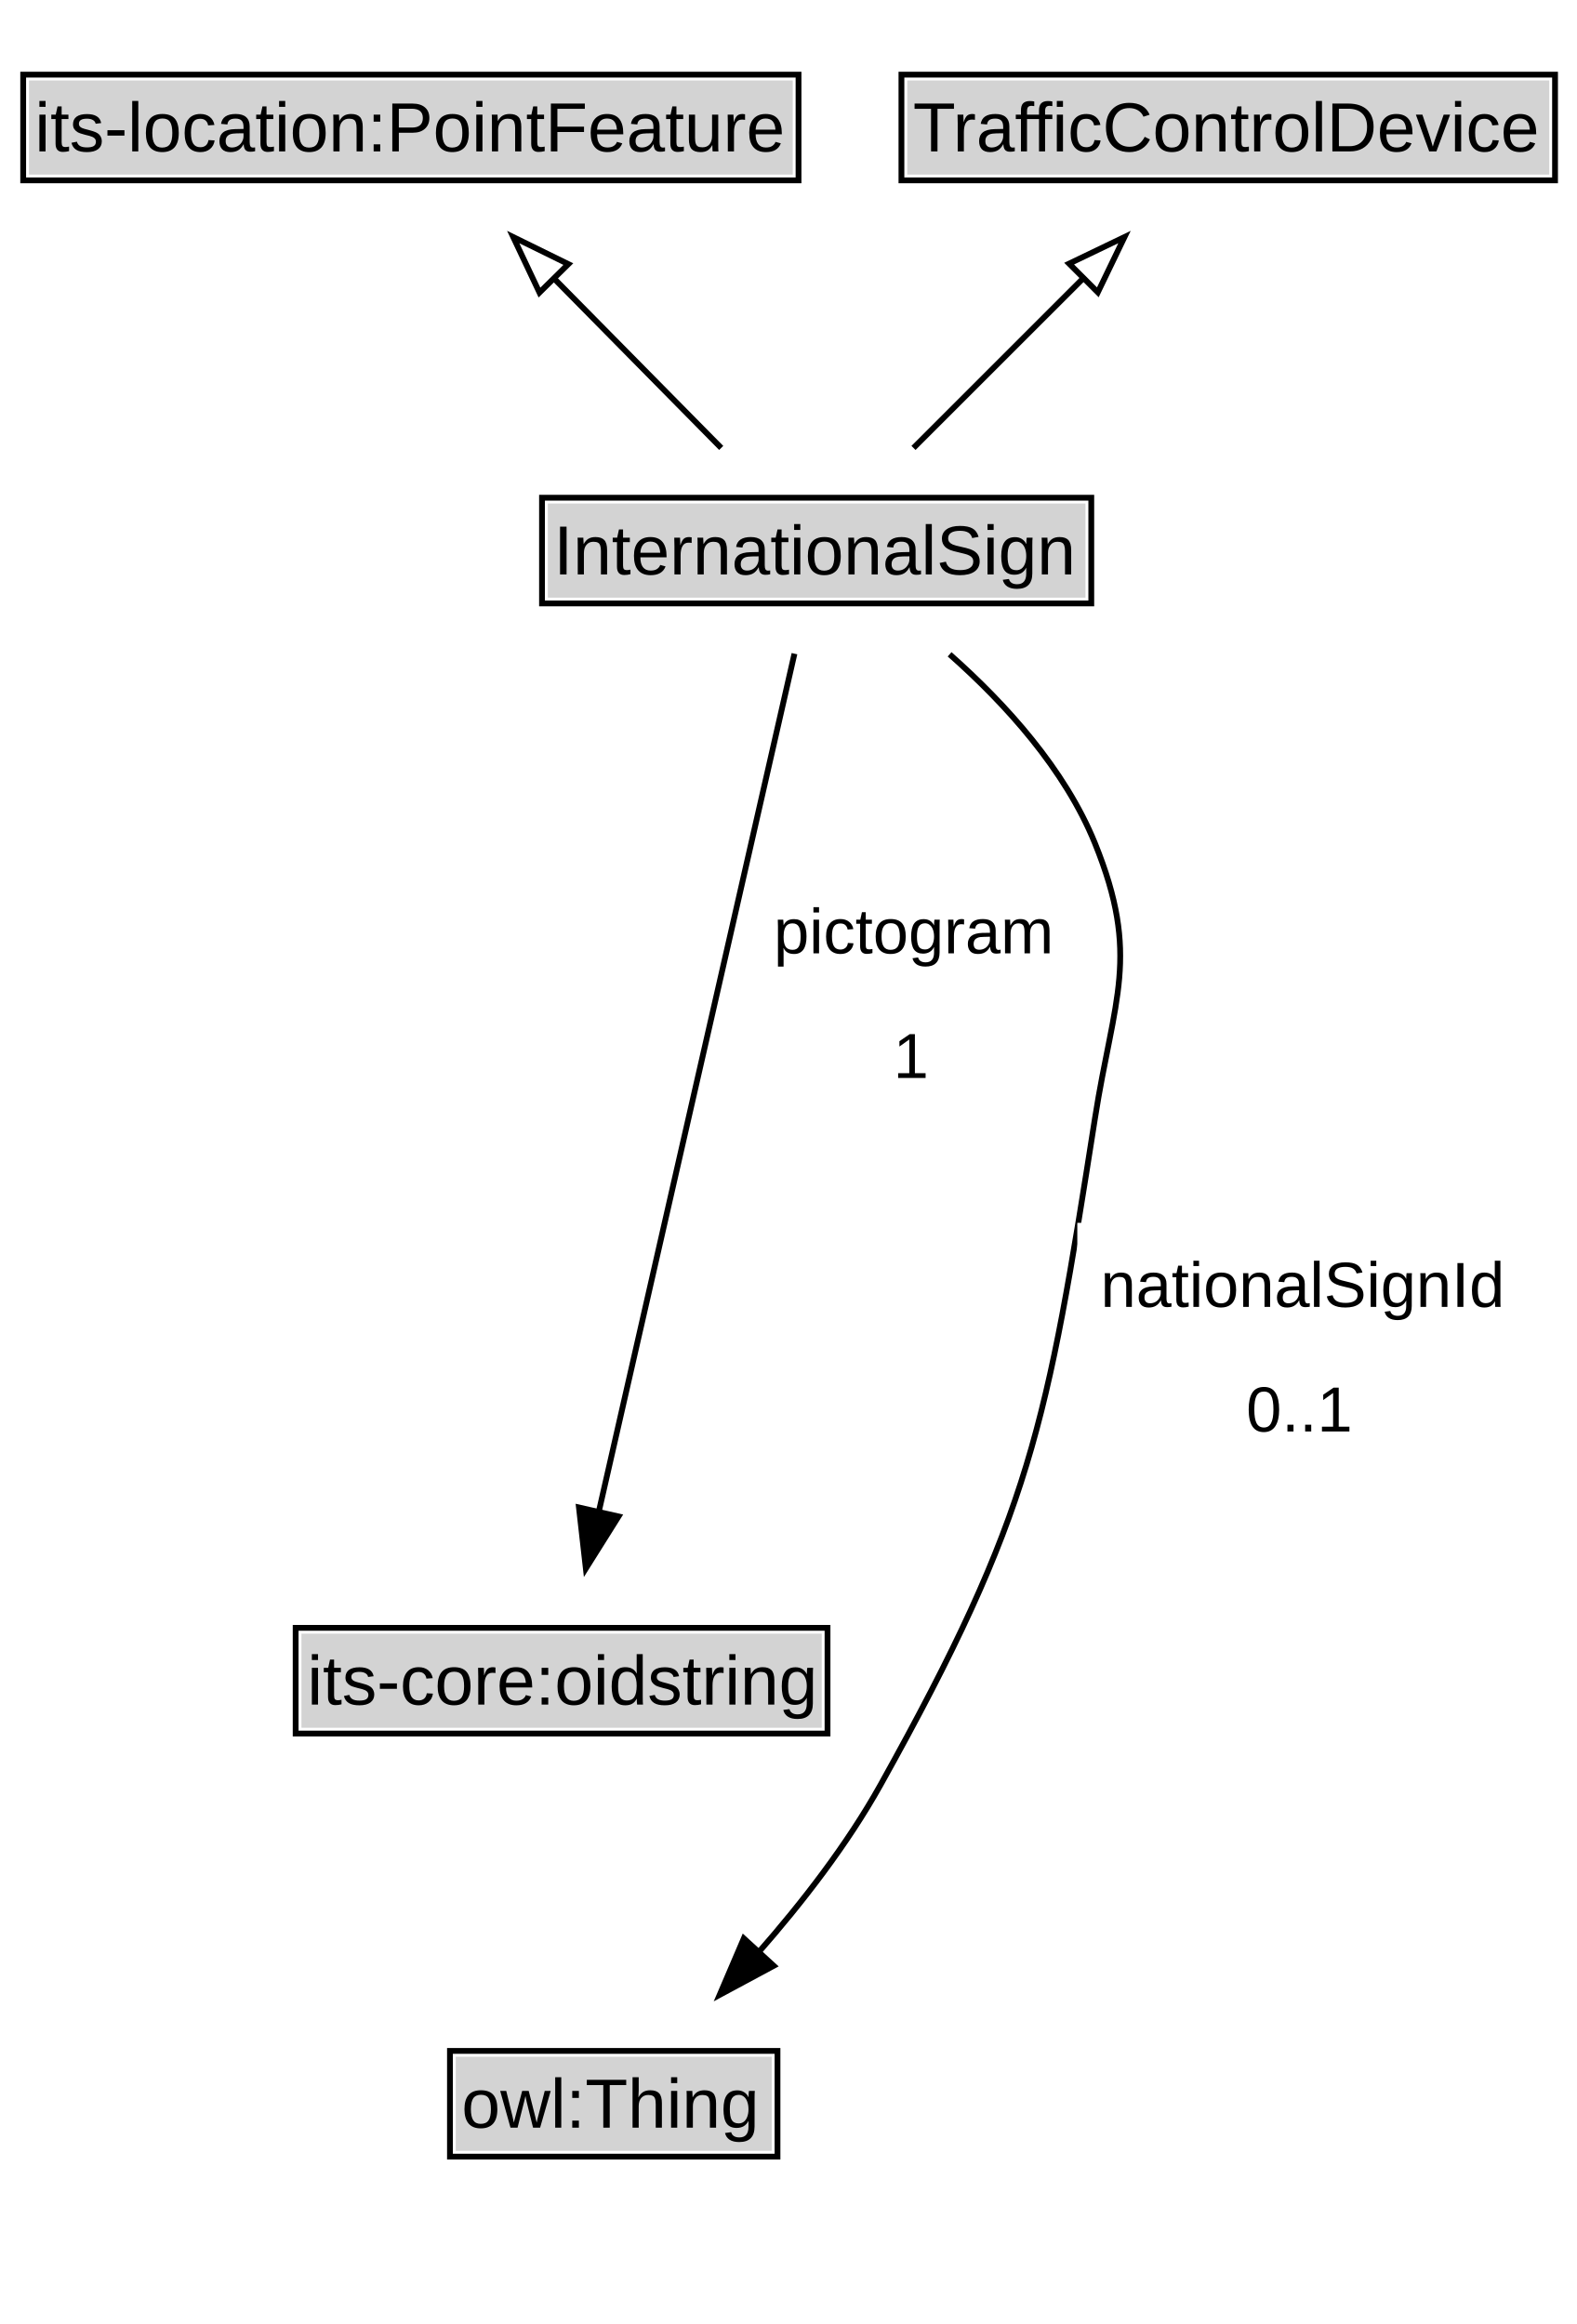
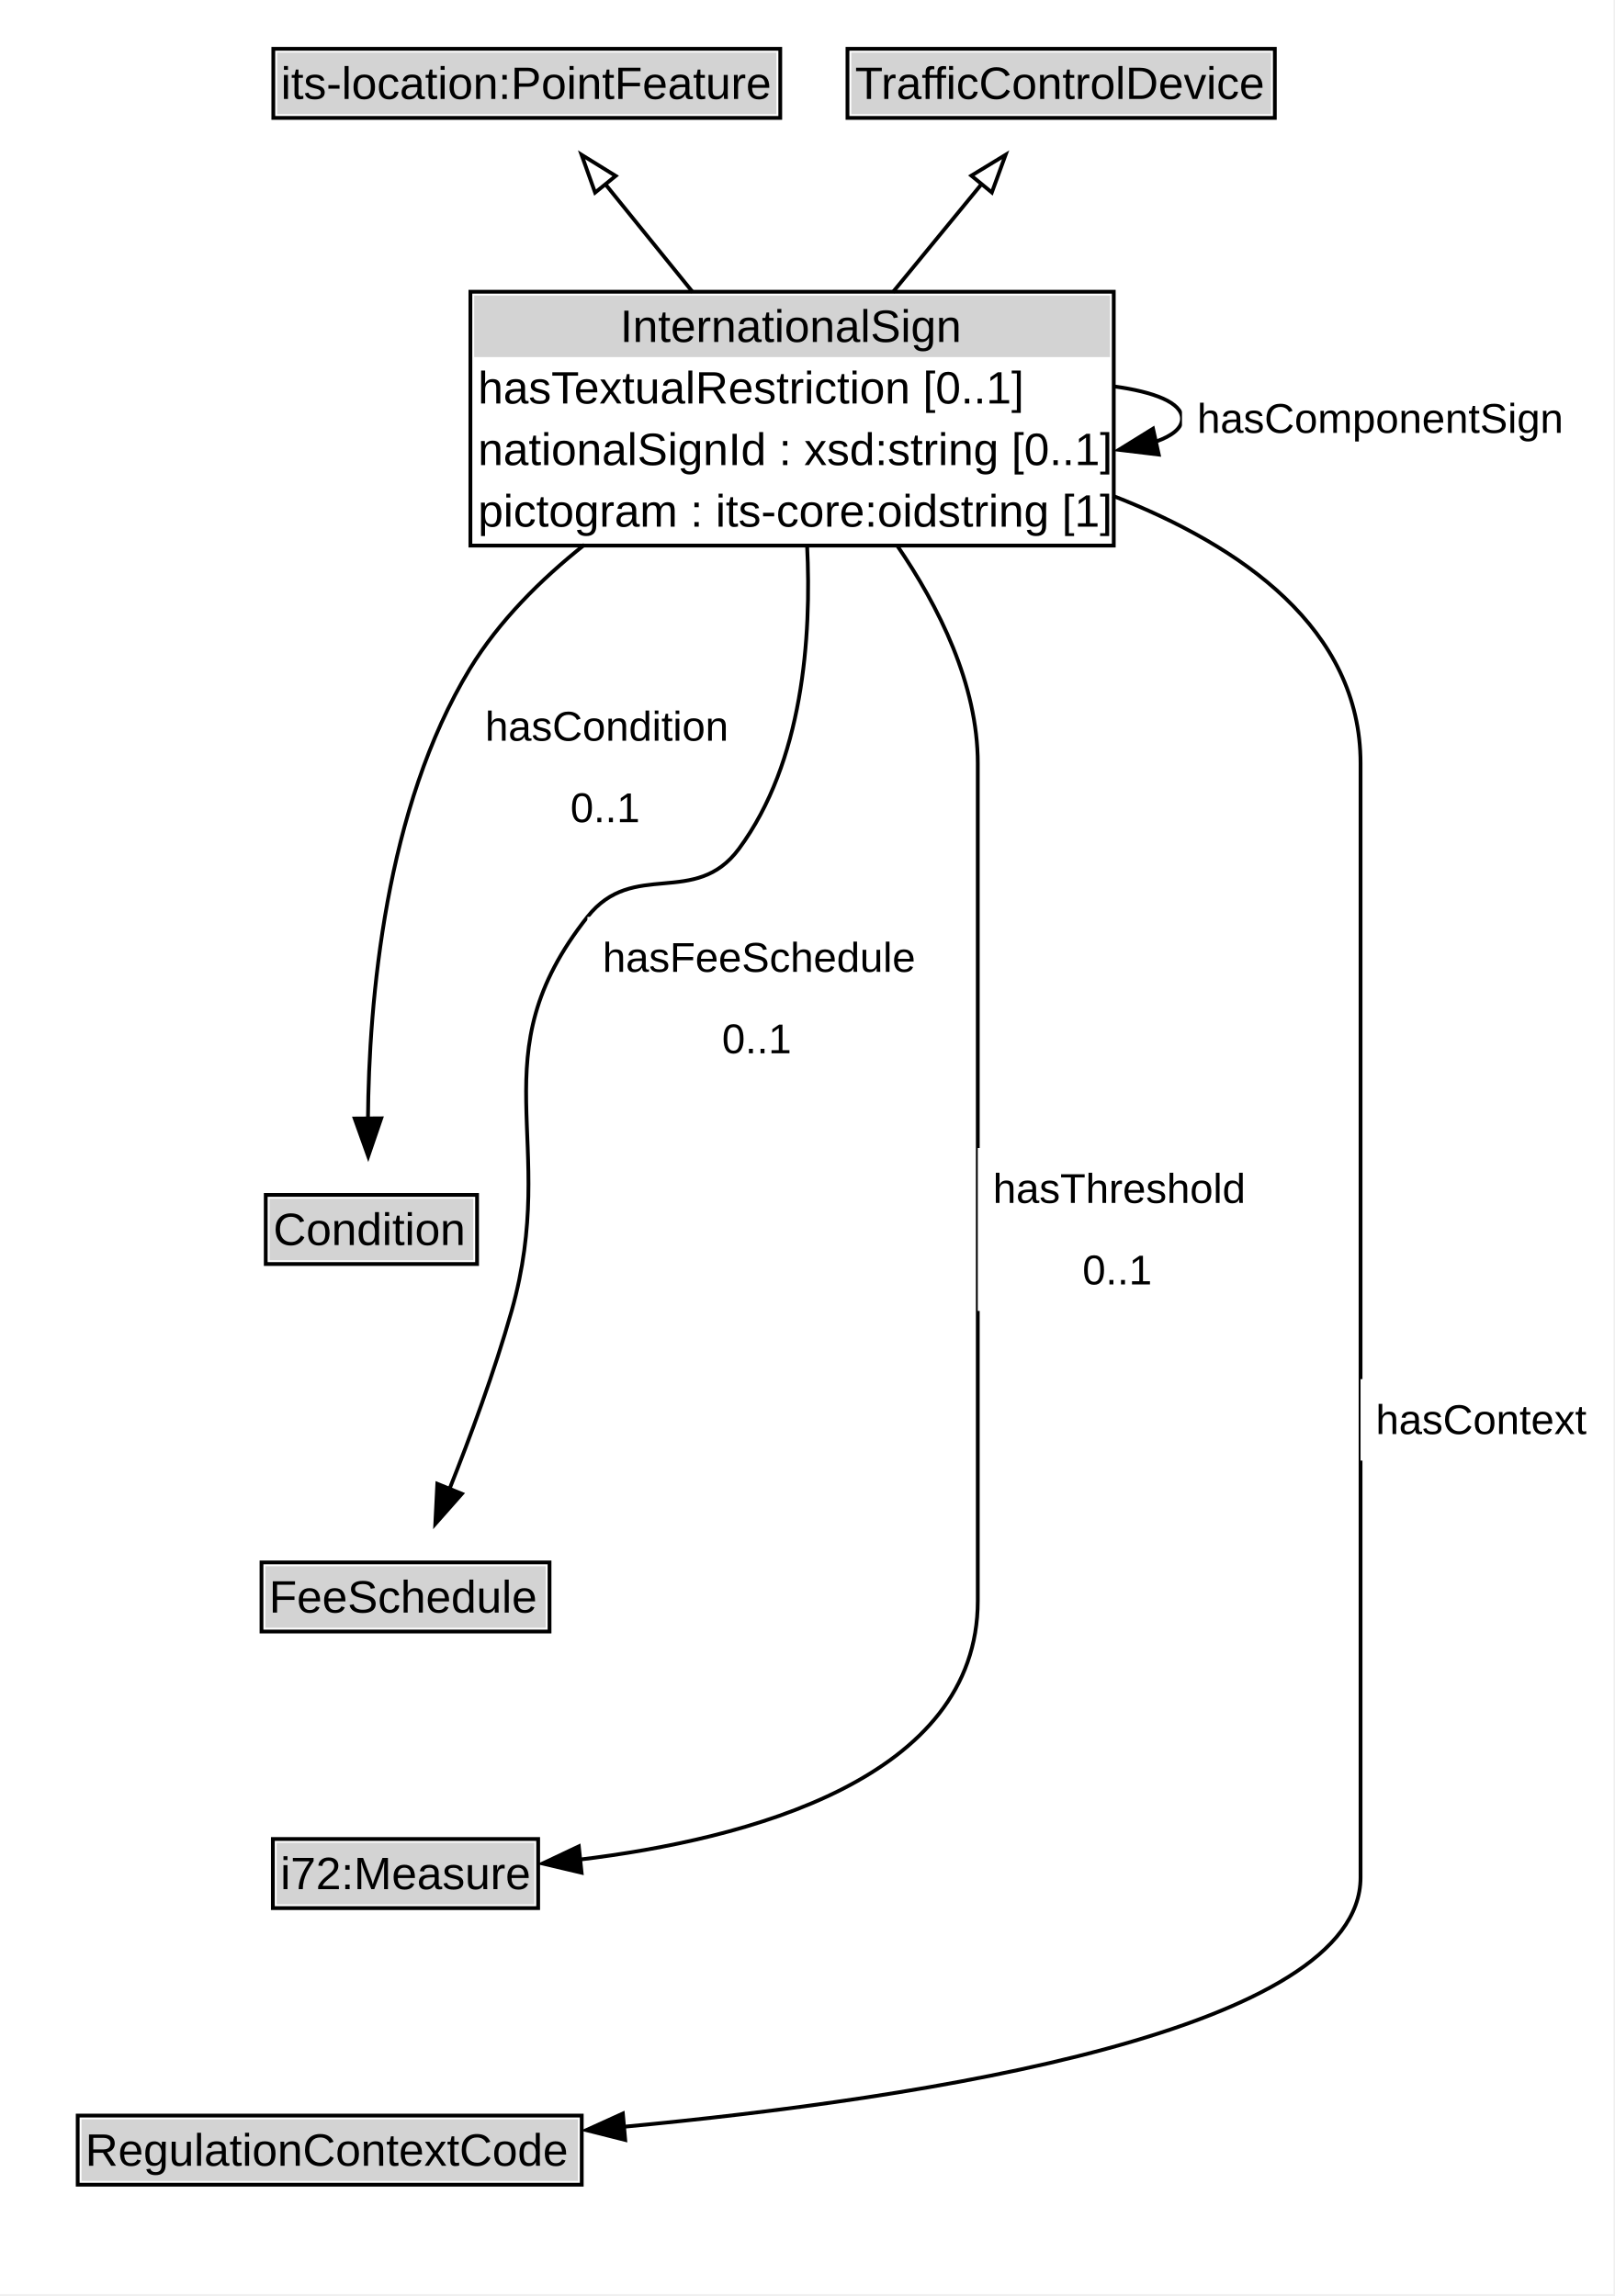
- <svg xmlns="http://www.w3.org/2000/svg" xmlns:xlink="http://www.w3.org/1999/xlink" width="272pt" height="401pt" viewBox="0.00 0.00 272.00 401.00">
-   <g id="graph0" class="graph" transform="scale(1 1) rotate(0) translate(4 397)">
-     <polygon fill="white" stroke="none" points="-4,4 -4,-397 268.25,-397 268.25,4 -4,4" />
+ <svg xmlns="http://www.w3.org/2000/svg" xmlns:xlink="http://www.w3.org/1999/xlink" width="426pt" height="606pt" viewBox="0.00 0.00 426.00 606.00">
+   <g id="graph0" class="graph" transform="scale(1 1) rotate(0) translate(4 601.5)">
+     <polygon fill="white" stroke="none" points="-4,4 -4,-601.5 421.75,-601.5 421.75,4 -4,4" />
    <g id="clust3" class="cluster">
</g>
    <g id="node1" class="node">
      <g id="a_node1">
        <a xlink:href="https://w3id.org/itsdata/location/v1/PointFeature" xlink:title="&lt;TABLE&gt;">
-           <polygon fill="lightgray" stroke="none" points="1,-366.88 1,-383.12 132.75,-383.12 132.75,-366.88 1,-366.88" />
-           <text xml:space="preserve" text-anchor="start" x="2" y="-370.88" font-family="Arial" font-size="12.00">its-location:PointFeature</text>
-           <polygon fill="none" stroke="black" points="0,-365.88 0,-384.12 133.75,-384.12 133.75,-365.88 0,-365.88" />
+           <polygon fill="lightgray" stroke="none" points="69.12,-571.38 69.12,-587.62 200.88,-587.62 200.88,-571.38 69.12,-571.38" />
+           <text xml:space="preserve" text-anchor="start" x="70.12" y="-575.38" font-family="Arial" font-size="12.00">its-location:PointFeature</text>
+           <polygon fill="none" stroke="black" points="68.12,-570.38 68.12,-588.62 201.88,-588.62 201.88,-570.38 68.12,-570.38" />
        </a>
      </g>
    </g>
    <g id="node2" class="node">
      <g id="a_node2">
        <a xlink:href="../TrafficControlDevice" xlink:title="&lt;TABLE&gt;">
-           <polygon fill="lightgray" stroke="none" points="152.5,-366.88 152.5,-383.12 263.25,-383.12 263.25,-366.88 152.5,-366.88" />
-           <text xml:space="preserve" text-anchor="start" x="153.5" y="-370.88" font-family="Arial" font-size="12.00">TrafficControlDevice</text>
-           <polygon fill="none" stroke="black" points="151.5,-365.88 151.5,-384.12 264.25,-384.12 264.25,-365.88 151.5,-365.88" />
+           <polygon fill="lightgray" stroke="none" points="220.62,-571.38 220.62,-587.62 331.38,-587.62 331.38,-571.38 220.62,-571.38" />
+           <text xml:space="preserve" text-anchor="start" x="221.62" y="-575.38" font-family="Arial" font-size="12.00">TrafficControlDevice</text>
+           <polygon fill="none" stroke="black" points="219.62,-570.38 219.62,-588.62 332.38,-588.62 332.38,-570.38 219.62,-570.38" />
        </a>
      </g>
    </g>
    <g id="node3" class="node">
      <g id="a_node3">
        <a xlink:href="../InternationalSign" xlink:title="&lt;TABLE&gt;">
-           <polygon fill="lightgray" stroke="none" points="90.5,-293.88 90.5,-310.12 183.25,-310.12 183.25,-293.88 90.5,-293.88" />
-           <text xml:space="preserve" text-anchor="start" x="91.5" y="-297.88" font-family="Arial" font-size="12.00">InternationalSign</text>
-           <polygon fill="none" stroke="black" points="89.5,-292.88 89.5,-311.12 184.25,-311.12 184.25,-292.88 89.5,-292.88" />
+           <polygon fill="lightgray" stroke="none" points="121.12,-507.25 121.12,-523.5 288.88,-523.5 288.88,-507.25 121.12,-507.25" />
+           <text xml:space="preserve" text-anchor="start" x="159.62" y="-511.25" font-family="Arial" font-size="12.00">InternationalSign</text>
+           <text xml:space="preserve" text-anchor="start" x="122.12" y="-495" font-family="Arial" font-size="12.00">hasTextualRestriction [0..1]</text>
+           <text xml:space="preserve" text-anchor="start" x="122.12" y="-478.75" font-family="Arial" font-size="12.00">nationalSignId : xsd:string [0..1]</text>
+           <text xml:space="preserve" text-anchor="start" x="122.12" y="-462.5" font-family="Arial" font-size="12.00">pictogram : its-core:oidstring [1]</text>
+           <polygon fill="none" stroke="black" points="120.12,-457.5 120.12,-524.5 289.88,-524.5 289.88,-457.5 120.12,-457.5" />
        </a>
      </g>
    </g>
    <g id="edge1" class="edge">
-       <path fill="none" stroke="black" d="M120.41,-319.71C111.79,-328.44 101.08,-339.31 91.5,-349.02" />
-       <polygon fill="none" stroke="black" points="89.06,-346.52 84.53,-356.1 94.04,-351.43 89.06,-346.52" />
+       <path fill="none" stroke="black" d="M178.79,-524.39C171.13,-533.85 162.88,-544.05 155.63,-553.01" />
+       <polygon fill="none" stroke="black" points="153.02,-550.67 149.45,-560.65 158.46,-555.07 153.02,-550.67" />
    </g>
    <g id="edge2" class="edge">
-       <path fill="none" stroke="black" d="M153.58,-319.71C162.4,-328.53 173.4,-339.53 183.19,-349.31" />
-       <polygon fill="none" stroke="black" points="180.43,-351.51 189.98,-356.1 185.38,-346.56 180.43,-351.51" />
+       <path fill="none" stroke="black" d="M231.59,-524.39C239.35,-533.85 247.72,-544.05 255.08,-553.01" />
+       <polygon fill="none" stroke="black" points="252.3,-555.14 261.35,-560.65 257.71,-550.7 252.3,-555.14" />
+     </g>
+     <g id="edge12" class="edge">
+       <path fill="none" stroke="black" d="M289.75,-499.54C300.67,-498.06 307.88,-495.21 307.88,-491 307.88,-488.5 305.33,-486.48 300.98,-484.94" />
+       <polygon fill="black" stroke="black" points="301.75,-481.52 291.23,-482.78 300.24,-488.36 301.75,-481.52" />
+       <polygon fill="white" stroke="none" points="307.88,-480.25 307.88,-501.75 411.12,-501.75 411.12,-480.25 307.88,-480.25" />
+       <text xml:space="preserve" text-anchor="start" x="311.88" y="-487.25" font-family="Arial" font-size="11.00">hasComponentSign</text>
    </g>
    <g id="node5" class="node">
      <g id="a_node5">
-         <a xlink:href="https://w3id.org/itsdata/core/v1/oidstring" xlink:title="&lt;TABLE&gt;">
-           <polygon fill="lightgray" stroke="none" points="48,-98.88 48,-115.12 137.75,-115.12 137.75,-98.88 48,-98.88" />
-           <text xml:space="preserve" text-anchor="start" x="49" y="-102.88" font-family="Arial" font-size="12.00">its-core:oidstring</text>
-           <polygon fill="none" stroke="black" points="47,-97.88 47,-116.12 138.75,-116.12 138.75,-97.88 47,-97.88" />
+         <a xlink:href="../Condition" xlink:title="&lt;TABLE&gt;">
+           <polygon fill="lightgray" stroke="none" points="67.12,-268.88 67.12,-285.12 120.88,-285.12 120.88,-268.88 67.12,-268.88" />
+           <text xml:space="preserve" text-anchor="start" x="68.12" y="-272.88" font-family="Arial" font-size="12.00">Condition</text>
+           <polygon fill="none" stroke="black" points="66.12,-267.88 66.12,-286.12 121.88,-286.12 121.88,-267.88 66.12,-267.88" />
        </a>
      </g>
    </g>
-     <g id="edge7" class="edge">
-       <path fill="none" stroke="black" d="M133.05,-284.21C125.47,-250.99 108.51,-176.57 99.23,-135.88" />
-       <polygon fill="black" stroke="black" points="102.7,-135.34 97.06,-126.36 95.87,-136.89 102.7,-135.34" />
-       <polygon fill="white" stroke="none" points="125.47,-204 125.47,-247 180.72,-247 180.72,-204 125.47,-204" />
-       <text xml:space="preserve" text-anchor="start" x="129.47" y="-232.5" font-family="Arial" font-size="11.00">pictogram</text>
-       <text xml:space="preserve" text-anchor="start" x="150.09" y="-211" font-family="Arial" font-size="11.00">1</text>
+     <g id="edge8" class="edge">
+       <path fill="none" stroke="black" d="M150.23,-457.73C138.64,-448.53 127.63,-437.54 120,-425 97.65,-388.25 93.35,-337.37 93.09,-306.12" />
+       <polygon fill="black" stroke="black" points="96.59,-306.33 93.16,-296.31 89.59,-306.28 96.59,-306.33" />
+       <polygon fill="white" stroke="none" points="120,-377.5 120,-420.5 191,-420.5 191,-377.5 120,-377.5" />
+       <text xml:space="preserve" text-anchor="start" x="124" y="-406" font-family="Arial" font-size="11.00">hasCondition</text>
+       <text xml:space="preserve" text-anchor="start" x="146.5" y="-384.5" font-family="Arial" font-size="11.00">0..1</text>
    </g>
    <g id="node6" class="node">
      <g id="a_node6">
-         <a xlink:href="https://w3id.org/citydata/imported/owl/latest/Thing" xlink:title="&lt;TABLE&gt;">
-           <polygon fill="lightgray" stroke="none" points="74.62,-25.88 74.62,-42.12 129.12,-42.12 129.12,-25.88 74.62,-25.88" />
-           <text xml:space="preserve" text-anchor="start" x="75.62" y="-29.88" font-family="Arial" font-size="12.00">owl:Thing</text>
-           <polygon fill="none" stroke="black" points="73.62,-24.88 73.62,-43.12 130.12,-43.12 130.12,-24.88 73.62,-24.88" />
+         <a xlink:href="../FeeSchedule" xlink:title="&lt;TABLE&gt;">
+           <polygon fill="lightgray" stroke="none" points="66,-171.88 66,-188.12 140,-188.12 140,-171.88 66,-171.88" />
+           <text xml:space="preserve" text-anchor="start" x="67" y="-175.88" font-family="Arial" font-size="12.00">FeeSchedule</text>
+           <polygon fill="none" stroke="black" points="65,-170.88 65,-189.12 141,-189.12 141,-170.88 65,-170.88" />
        </a>
      </g>
    </g>
-     <g id="edge6" class="edge">
-       <path fill="none" stroke="black" d="M159.81,-284.1C169.49,-275.54 179.7,-264.26 184.88,-251.5 192.8,-231.93 188.15,-224.86 184.88,-204 176.55,-150.96 174.01,-135.9 147.88,-89 142.18,-78.78 134.38,-68.71 126.81,-60.08" />
-       <polygon fill="black" stroke="black" points="129.47,-57.81 120.14,-52.79 124.31,-62.53 129.47,-57.81" />
-       <polygon fill="white" stroke="none" points="181.84,-143 181.84,-186 258.09,-186 258.09,-143 181.84,-143" />
-       <text xml:space="preserve" text-anchor="start" x="185.84" y="-171.5" font-family="Arial" font-size="11.00">nationalSignId</text>
-       <text xml:space="preserve" text-anchor="start" x="210.97" y="-150" font-family="Arial" font-size="11.00">0..1</text>
+     <g id="edge10" class="edge">
+       <path fill="none" stroke="black" d="M208.96,-457.59C210.17,-433.28 207.89,-400.38 191,-377.5 179.42,-361.82 163.09,-374.79 151,-359.5 121.81,-322.58 143.77,-300.8 131,-255.5 126.5,-239.55 120.07,-222.19 114.51,-208.25" />
+       <polygon fill="black" stroke="black" points="117.87,-207.23 110.86,-199.29 111.39,-209.87 117.87,-207.23" />
+       <polygon fill="white" stroke="none" points="151,-316.5 151,-359.5 240,-359.5 240,-316.5 151,-316.5" />
+       <text xml:space="preserve" text-anchor="start" x="155" y="-345" font-family="Arial" font-size="11.00">hasFeeSchedule</text>
+       <text xml:space="preserve" text-anchor="start" x="186.5" y="-323.5" font-family="Arial" font-size="11.00">0..1</text>
+     </g>
+     <g id="node7" class="node">
+       <g id="a_node7">
+         <a xlink:href="https://w3id.org/citydata/21972/v1/Measure" xlink:title="&lt;TABLE&gt;">
+           <polygon fill="lightgray" stroke="none" points="69,-98.88 69,-115.12 137,-115.12 137,-98.88 69,-98.88" />
+           <text xml:space="preserve" text-anchor="start" x="70" y="-102.88" font-family="Arial" font-size="12.00">i72:Measure</text>
+           <polygon fill="none" stroke="black" points="68,-97.88 68,-116.12 138,-116.12 138,-97.88 68,-97.88" />
+         </a>
+       </g>
+     </g>
+     <g id="edge11" class="edge">
+       <path fill="none" stroke="black" d="M232.65,-457.62C243.76,-441.4 254,-420.82 254,-400 254,-400 254,-400 254,-179 254,-131.96 193.26,-116.03 148.82,-110.67" />
+       <polygon fill="black" stroke="black" points="149.46,-107.22 139.15,-109.65 148.73,-114.18 149.46,-107.22" />
+       <polygon fill="white" stroke="none" points="254,-255.5 254,-298.5 327.25,-298.5 327.25,-255.5 254,-255.5" />
+       <text xml:space="preserve" text-anchor="start" x="258" y="-284" font-family="Arial" font-size="11.00">hasThreshold</text>
+       <text xml:space="preserve" text-anchor="start" x="281.62" y="-262.5" font-family="Arial" font-size="11.00">0..1</text>
+     </g>
+     <g id="node8" class="node">
+       <g id="a_node8">
+         <a xlink:href="../RegulationContextCode" xlink:title="&lt;TABLE&gt;">
+           <polygon fill="lightgray" stroke="none" points="17.5,-25.88 17.5,-42.12 148.5,-42.12 148.5,-25.88 17.5,-25.88" />
+           <text xml:space="preserve" text-anchor="start" x="18.5" y="-29.88" font-family="Arial" font-size="12.00">RegulationContextCode</text>
+           <polygon fill="none" stroke="black" points="16.5,-24.88 16.5,-43.12 149.5,-43.12 149.5,-24.88 16.5,-24.88" />
+         </a>
+       </g>
+     </g>
+     <g id="edge9" class="edge">
+       <path fill="none" stroke="black" d="M289.64,-470.64C323.67,-457.38 355,-435.53 355,-400 355,-400 355,-400 355,-106 355,-65.51 240.71,-47.68 160.3,-40.14" />
+       <polygon fill="black" stroke="black" points="160.97,-36.69 150.7,-39.28 160.35,-43.66 160.97,-36.69" />
+       <polygon fill="white" stroke="none" points="355,-216 355,-237.5 417.75,-237.5 417.75,-216 355,-216" />
+       <text xml:space="preserve" text-anchor="start" x="359" y="-223" font-family="Arial" font-size="11.00">hasContext</text>
    </g>
  </g>
</svg>
